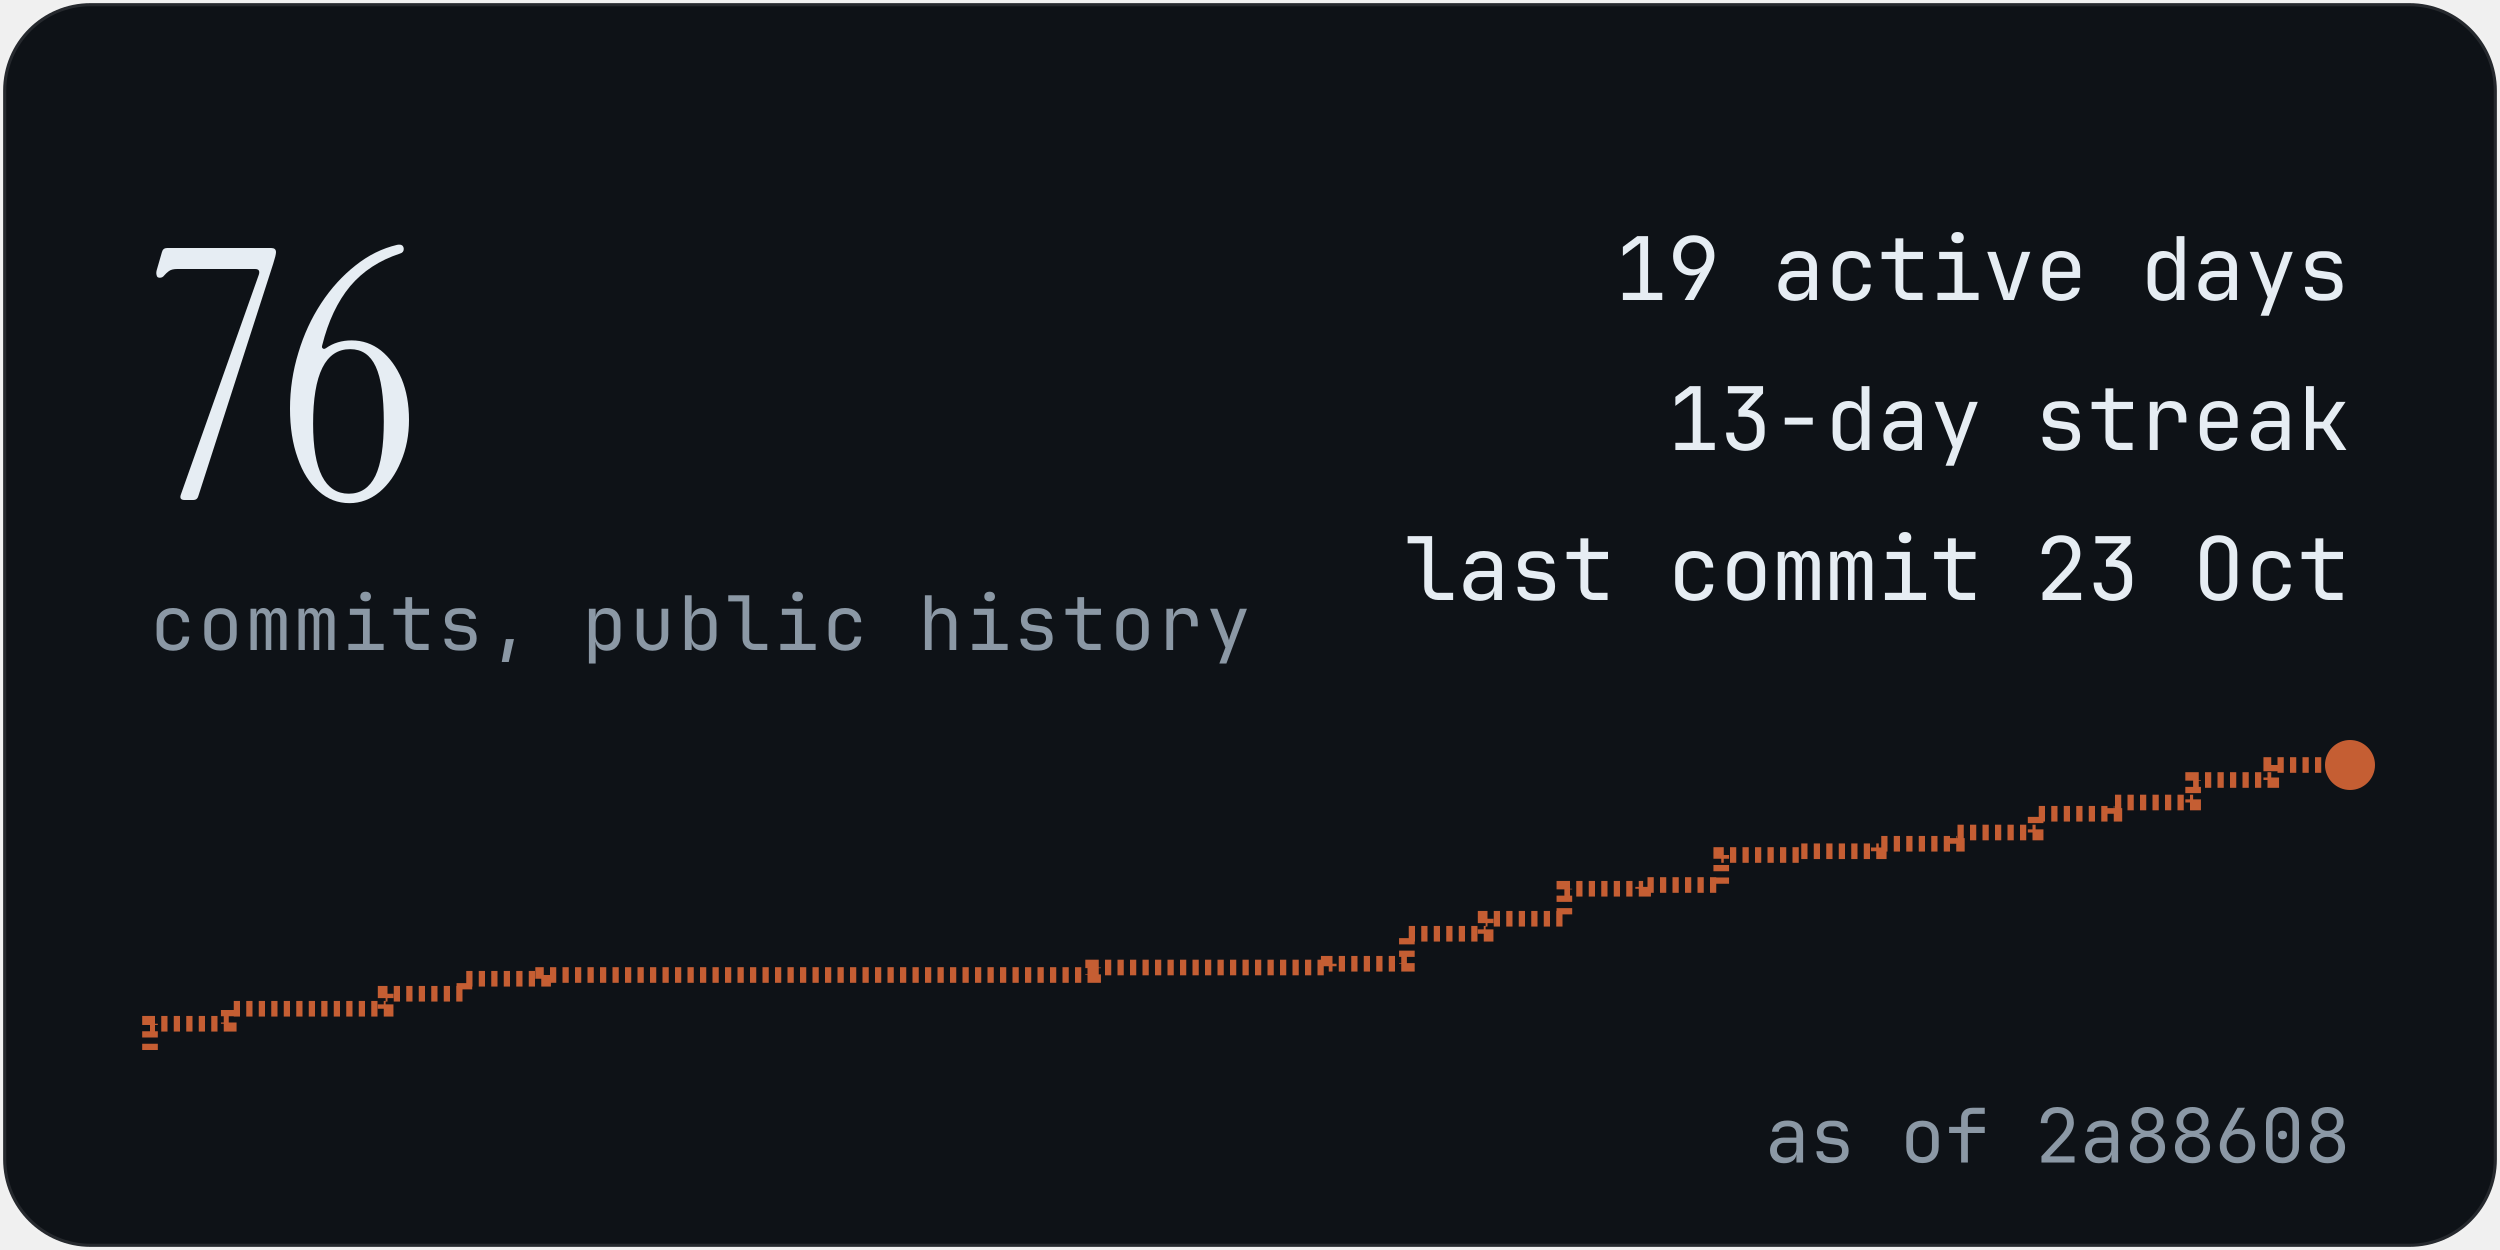
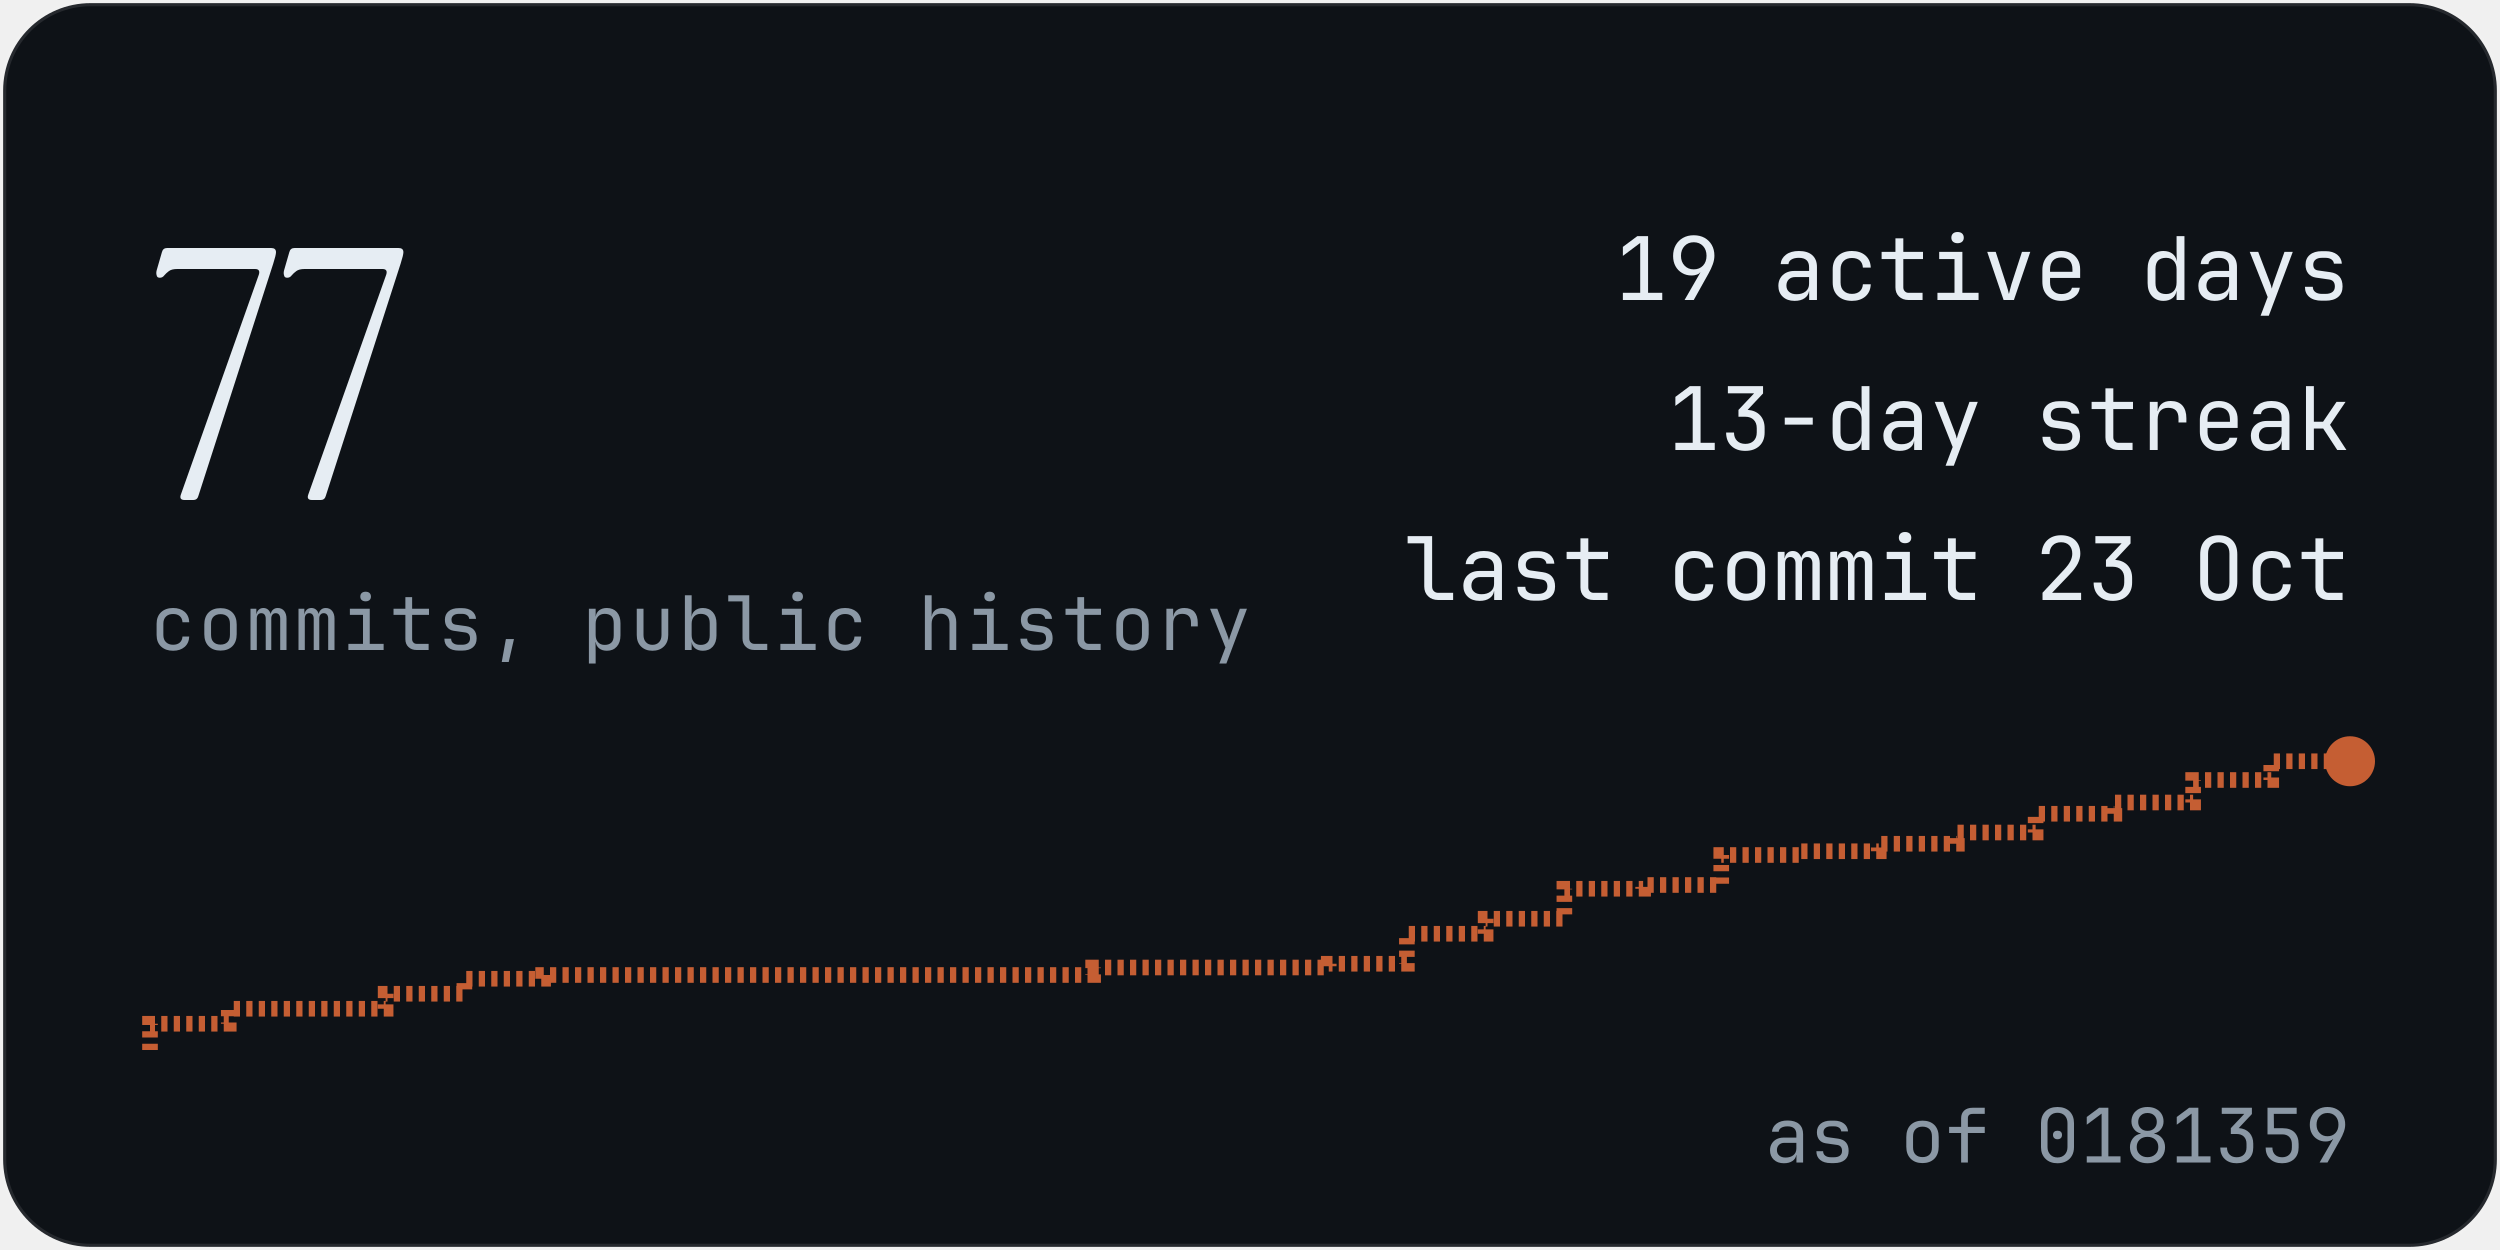
<svg xmlns="http://www.w3.org/2000/svg" viewBox="0 0 400 200" width="400" height="200" role="img" aria-labelledby="cg-title cg-desc">
  <style>.cg-stair{animation:cg-draw 1.6s cubic-bezier(.3,.8,.3,1) both}.cg-bar{transform-box:fill-box;transform-origin:center bottom;animation:cg-rise .4s ease-out both}.cg-flag{animation:cg-fade .4s ease-out 1.6s both}.cg-now-ring{transform-box:fill-box;transform-origin:center;animation:cg-pulse 3.2s ease-out infinite}@keyframes cg-draw{from{stroke-dashoffset:1}to{stroke-dashoffset:0}}@keyframes cg-rise{from{transform:scaleY(0)}to{transform:scaleY(1)}}@keyframes cg-fade{from{opacity:0}to{opacity:1}}@keyframes cg-pulse{from{opacity:.5;transform:scale(1)}to{opacity:0;transform:scale(2.6)}}@media (prefers-reduced-motion:reduce){.cg-stair,.cg-bar,.cg-flag,.cg-now-ring{animation:none}}</style>
  <defs>
    <path id="m44" d="M210 160l 55-306 108 0-70 306-93 0z" />
    <path id="m45" d="M140-290l 0-80 320 0 0 80-320 0z" />
    <path id="m48" d="M300 10q-101 0-160-59-60-58-60-156l 0-320q 0-98 60-157 59-58 160-58 101 0 161 58 59 59 59 157l 0 320q 0 65-27 113-27 49-76 75-50 27-117 27zM300-67q 60 0 97-39 36-38 36-99l 0-320q 0-61-36-100-37-38-97-38-60 0-96 38-37 39-37 100l 0 320q 0 61 37 99 36 39 96 39zM300-310q-27 0-43-15-17-15-17-43 0-27 17-42 16-14 43-14 27 0 44 14 16 15 16 42 0 28-16 43-17 15-44 15z" />
    <path id="m49" d="M90 0l 0-82 198 0 0-570-198 148 0-103 165-123 123 0 0 648 162 0 0 82-450 0z" />
    <path id="m50" d="M86 0l 0-83 243-260q 53-56 75-100 22-44 22-86 0-60-34-96-35-35-94-35-61 0-96 36-36 37-36 99l-90 0q 3-99 63-157 60-58 159-58 101 0 161 57 59 57 59 155 0 52-28 110-29 58-98 130l-197 206 332 0 0 82-441 0z" />
    <path id="m51" d="M289 10q-101 0-160-57-59-56-59-153l 90 0q 0 60 35 95 35 35 95 35 60 0 95-35 35-35 35-95l 0-50q 0-60-35-95-35-35-95-35l-79 0 0-78 179-190-300 0 0-82 402 0 0 84-176 187q 90 7 142 62 52 56 52 147l 0 50q 0 97-59 153-60 57-162 57z" />
-     <path id="m54" d="M301 10q-70 0-123-30-54-29-84-82-30-52-30-121 0-48 18-99 18-50 49-105l 169-303 100 0-180 313 3 2q 13-17 39-26 26-9 57-9 65 0 114 28 48 29 76 79 27 50 27 116 0 70-30 123-30 54-82 84-53 30-123 30zM300-70q 65 0 106-43 40-43 40-112 0-69-40-112-41-43-106-43-65 0-105 43-41 43-41 112 0 69 41 112 40 43 105 43z" />
+     <path id="m53" d="M294 10q-101 0-160-57-59-56-59-153l 90 0q 0 60 35 95 35 35 95 35 60 0 95-35 35-35 35-95l 0-45q 0-60-34-95-34-35-92-35l-199 0 0-355 389 0 0 82-305 0 2 191 118 0q 101 0 156 55 55 56 55 157l 0 45q 0 97-59 153-60 57-162 57z" />
    <path id="m56" d="M300 10q-69 0-122-27-53-27-82-76-30-48-30-111 0-69 40-119 39-50 105-61l 0-3q-57-13-91-58-34-44-34-102 0-57 27-101 27-43 76-68 48-24 111-24 64 0 112 24 48 25 75 68 27 44 27 101 0 58-34 102-34 45-91 58l 0 3q 66 11 106 61 39 50 39 119 0 63-29 111-30 49-82 76-53 27-123 27zM300-422q 56 0 90-33 34-33 34-86 0-53-34-86-34-33-90-33-55 0-89 33-35 33-35 86 0 53 35 86 34 33 89 33zM300-71q 64 0 104-38 40-37 40-97 0-61-40-99-40-37-104-37-64 0-104 37-40 38-40 99 0 60 40 97 40 38 104 38z" />
    <path id="m57" d="M195 0l 180-313-3-2q-10 16-37 25-27 10-59 10-63 0-110-29-48-28-75-78-27-50-27-116 0-71 30-124 30-53 83-83 53-30 122-30 71 0 124 29 53 30 83 82 30 53 30 122 0 48-18 98-18 51-49 106l-169 303-105 0zM300-350q 65 0 106-43 40-43 40-112 0-69-40-112-41-43-106-43-65 0-105 43-41 43-41 112 0 69 41 112 40 43 105 43z" />
    <path id="m79" d="M300 10q-98 0-155-57-57-57-57-163l 0-310q 0-106 57-163 57-57 155-57 98 0 155 57 57 57 57 162l 0 311q 0 106-57 163-57 57-155 57zM300-71q 59 0 91-34 31-33 31-95l 0-330q 0-62-31-96-32-33-91-33-58 0-90 33-32 34-32 96l 0 330q 0 62 32 95 32 34 90 34z" />
    <path id="m97" d="M252 10q-85 0-135-48-50-47-50-124 0-51 23-89 23-38 64-60 41-21 94-21l 170 0 0-43q 0-107-117-107-52 0-84 19-32 19-34 53l-90 0q 5-65 61-108 55-42 147-42 100 0 154 48 53 48 53 134l 0 378-89 0 0-100-2 0q-8 51-51 80-43 30-114 30zM274-66q 66 0 105-32 39-32 39-87l 0-77-160 0q-44 0-71 26-28 27-28 71 0 46 31 72 30 27 84 27z" />
    <path id="m98" d="M332 10q-62 0-102-31-40-30-47-84l-1 0 0 105-90 0 0-730 90 0 0 160-2 125 1 0q 8-53 49-84 40-31 102-31 83 0 132 55 49 55 49 150l 0 161q 0 94-49 149-49 55-132 55zM302-68q 57 0 89-30 32-30 32-97l 0-160q 0-68-32-98-32-29-89-29-55 0-87 35-33 35-33 97l 0 150q 0 62 33 97 32 35 87 35z" />
    <path id="m99" d="M308 10q-100 0-160-56-60-56-60-154l 0-150q 0-98 60-154 60-56 160-56 95 0 154 51 58 51 61 139l-90 0q-3-53-36-82-33-28-89-28-59 0-94 33-36 34-36 96l 0 151q 0 62 36 96 35 34 94 34 56 0 89-29 33-29 36-81l 90 0q-3 88-61 139-59 51-154 51z" />
    <path id="m100" d="M268 10q-82 0-131-55-50-55-50-149l 0-161q 0-95 49-150 49-55 132-55 62 0 103 31 40 31 48 84l 1 0-2-125 0-160 90 0 0 730-90 0 0-105-1 0q-7 54-47 84-40 31-102 31zM298-68q 56 0 88-35 32-35 32-97l 0-150q 0-62-32-97-32-35-88-35-57 0-89 29-32 30-32 98l 0 160q 0 67 32 97 32 30 89 30z" />
    <path id="m101" d="M300 10q-97 0-156-59-60-58-60-161l 0-130q 0-103 60-162 59-58 156-58 65 0 114 26 48 26 75 73 27 47 27 111l 0 98-344 0 0 52q 0 61 35 96 35 36 93 36 50 0 83-20 32-19 39-52l 90 0q-9 69-67 109-58 41-145 41zM172-322l 256 0 0-28q 0-65-33-101-34-35-95-35-61 0-94 35-34 36-34 101l 0 28z" />
    <path id="m102" d="M215 0l 0-393-160 0 0-82 160 0 0-115q 0-65 41-103 41-37 113-37l 161 0 0 82-161 0q-64 0-64 58l 0 115 225 0 0 82-225 0 0 393-90 0z" />
    <path id="m104" d="M92 0l 0-730 90 0 0 285 1 0q 7-55 45-85 38-30 101-30 83 0 132 51 49 51 49 139l 0 370-90 0 0-355q 0-62-31-96-32-33-86-33-56 0-88 35-33 35-33 99l 0 350-90 0z" />
    <path id="m105" d="M85 0l 0-82 195 0 0-386-175 0 0-82 265 0 0 468 185 0 0 82-470 0zM315-649q-33 0-52-17-19-17-19-46 0-30 19-48 19-17 52-17 33 0 52 17 19 18 19 48 0 29-19 46-19 17-52 17z" />
    <path id="m107" d="M97 0l 0-730 90 0 0 407 105 0 154-227 103 0-177 262 187 288-105 0-160-245-107 0 0 245-90 0z" />
    <path id="m108" d="M380 0q-73 0-116-43-44-42-44-112l 0-493-190 0 0-82 280 0 0 575q 0 34 19 53 19 20 51 20l 170 0 0 82-170 0z" />
    <path id="m109" d="M60 0l 0-550 78 0 0 73 2 0q 5-37 30-60 24-23 62-23 36 0 61 21 25 21 36 57l 1 0q 7-36 32-57 24-21 62-21 53 0 85 39 31 40 31 103l 0 418-84 0 0-419q 0-33-16-53-16-19-44-19-27 0-43 19-16 19-16 52l 0 420-74 0 0-419q 0-33-16-53-16-19-43-19-28 0-44 19-16 19-16 52l 0 420-84 0z" />
    <path id="m111" d="M300 8q-99 0-157-58-59-58-59-162l 0-126q 0-105 58-163 58-57 158-57 100 0 158 57 58 58 58 163l 0 126q 0 104-58 162-59 58-158 58zM300-72q 59 0 93-33 33-33 33-97l 0-146q 0-64-33-97-34-33-93-33-58 0-92 33-34 33-34 97l 0 146q 0 64 34 97 34 33 92 33z" />
    <path id="m112" d="M92 180l 0-730 90 0 0 105 1 0q 7-54 47-85 40-30 102-30 83 0 132 54 49 55 49 150l 0 161q 0 95-49 150-49 55-132 55-62 0-102-31-40-31-47-84l-3 0 2 125 0 160-90 0zM302-68q 57 0 89-30 32-30 32-97l 0-160q 0-68-32-98-32-29-89-29-55 0-87 35-33 35-33 97l 0 150q 0 62 33 97 32 35 87 35z" />
    <path id="m114" d="M112 0l 0-550 90 0 0 105 2 0q 7-53 45-84 38-31 102-31 86 0 133 51 46 52 46 147l 0 47-90 0 0-47q 0-120-117-120-59 0-90 34-31 34-31 98l 0 350-90 0z" />
    <path id="m115" d="M278 8q-92 0-142-42-51-41-51-117l 90 0q 0 38 27 59 27 22 76 22l 44 0q 50 0 78-22 27-22 27-62 0-71-65-80l-152-22q-56-8-87-47-31-38-31-101 0-72 50-113 49-41 136-41l 44 0q 80 0 131 39 50 40 54 104l-91 0q-2-29-27-48-26-19-67-19l-44 0q-46 0-72 21-26 21-26 57 0 58 53 66l 142 20q 140 20 140 164 0 77-50 119-51 43-143 43l-44 0z" />
    <path id="m116" d="M355 0q-68 0-109-40-41-39-41-105l 0-323-158 0 0-82 158 0 0-155 90 0 0 155 225 0 0 82-225 0 0 323q 0 28 17 45 16 18 43 18l 160 0 0 82-160 0z" />
    <path id="m117" d="M299 10q-95 0-152-57-57-56-57-153l 0-350 90 0 0 350q 0 60 32 95 32 36 87 36 56 0 89-36 32-35 32-95l 0-350 90 0 0 350q 0 97-58 153-58 57-153 57z" />
    <path id="m118" d="M241 0l-187-550 97 0 120 370q 11 33 19 63 8 31 12 48 5-17 12-48 7-30 17-63l 120-370 95 0-187 550-118 0z" />
    <path id="m121" d="M178 180l 81-214-205-516 97 0 130 340q 8 20 15 42 7 22 10 38 3-16 10-38 7-22 14-42l 121-340 95 0-274 730-94 0z" />
-     <path id="d54" d="M206 9q-50 0-88-34-39-34-60-95-22-61-22-141 0-82 24-160 23-77 65-141 42-64 98-108 55-44 119-59 10-2 15 2 4 4 4 10 0 10-11 13-88 29-142 93-54 65-80 169-2 7 2 9 3 3 9-1 31-22 73-22 47 0 84 29 37 30 59 81 21 51 21 117 0 65-23 119-23 55-61 87-39 32-86 32zM204-18q 51 0 76-51 24-50 24-155 0-107-23-157-23-50-73-50-106 0-106 213 0 200 102 200z" />
    <path id="d55" d="M99 0q-16 0-11-15l 223-629q 5-16-11-16l-222 0q-16 0-24 6-8 6-13 12-5 7-13 7-8 0-9-7-2-6 0-14l 15-52q 3-12 15-12l 297 0q 14 0 14 12 0 8-8 33l-214 664q-3 11-14 11l-25 0z" />
  </defs>
  <rect x="0.5" y="0.5" width="399" height="199" rx="14" fill="#0E1217" stroke="#FFFFFF" stroke-width="1" stroke-opacity="0.1" />
-   <g class="cg-text-group" data-name="commit-total" data-font="display" data-size="56" fill="#E6EDF3" data-bbox="25 39.1 40.5 41.4">
-     <g class="cg-run" data-bbox="25 39.1 40.5 41.4" transform="translate(24 80)scale(0.056)">
+   <g class="cg-text-group" data-name="commit-total" data-font="display" data-size="56" fill="#E6EDF3" data-bbox="25 39.7 39.6 40.3">
+     <g class="cg-run" data-bbox="25 39.7 39.6 40.3" transform="translate(24 80)scale(0.056)">
      <g fill="#E6EDF3">
        <use href="#d55" />
-         <use href="#d54" x="364" />
+         <use href="#d55" x="364" />
      </g>
    </g>
  </g>
  <g class="cg-text-group" data-name="commit-caption" data-font="mono" data-size="12" fill="#8B98A5" data-bbox="25.1 94.7 174.5 11.5">
    <g class="cg-run" data-bbox="25.1 94.7 174.5 11.5" transform="translate(24 104)scale(0.012)">
      <g fill="#8B98A5">
        <use href="#m99" />
        <use href="#m111" x="640" />
        <use href="#m109" x="1280" />
        <use href="#m109" x="1920" />
        <use href="#m105" x="2560" />
        <use href="#m116" x="3200" />
        <use href="#m115" x="3840" />
        <use href="#m44" x="4480" />
        <use href="#m112" x="5760" />
        <use href="#m117" x="6400" />
        <use href="#m98" x="7040" />
        <use href="#m108" x="7680" />
        <use href="#m105" x="8320" />
        <use href="#m99" x="8960" />
        <use href="#m104" x="10240" />
        <use href="#m105" x="10880" />
        <use href="#m115" x="11520" />
        <use href="#m116" x="12160" />
        <use href="#m111" x="12800" />
        <use href="#m114" x="13440" />
        <use href="#m121" x="14080" />
      </g>
    </g>
  </g>
  <g class="cg-text-group" data-name="stats" data-font="mono" data-size="14" fill="#E6EDF3" data-bbox="225.2 37.1 150.2 59">
    <g class="cg-run" data-bbox="259.7 37.1 115.2 13.4" transform="translate(258.4 48)scale(0.014)">
      <g fill="#E6EDF3">
        <use href="#m49" />
        <use href="#m57" x="600" />
        <use href="#m97" x="1800" />
        <use href="#m99" x="2400" />
        <use href="#m116" x="3000" />
        <use href="#m105" x="3600" />
        <use href="#m118" x="4200" />
        <use href="#m101" x="4800" />
        <use href="#m100" x="6000" />
        <use href="#m97" x="6600" />
        <use href="#m121" x="7200" />
        <use href="#m115" x="7800" />
      </g>
    </g>
    <g class="cg-run" data-bbox="268.1 61.8 107.4 12.7" transform="translate(266.8 72)scale(0.014)">
      <g fill="#E6EDF3">
        <use href="#m49" />
        <use href="#m51" x="600" />
        <use href="#m45" x="1200" />
        <use href="#m100" x="1800" />
        <use href="#m97" x="2400" />
        <use href="#m121" x="3000" />
        <use href="#m115" x="4200" />
        <use href="#m116" x="4800" />
        <use href="#m114" x="5400" />
        <use href="#m101" x="6000" />
        <use href="#m97" x="6600" />
        <use href="#m107" x="7200" />
      </g>
    </g>
    <g class="cg-run" data-bbox="225.2 85.1 149.7 11" transform="translate(224.8 96)scale(0.014)">
      <g fill="#E6EDF3">
        <use href="#m108" />
        <use href="#m97" x="600" />
        <use href="#m115" x="1200" />
        <use href="#m116" x="1800" />
        <use href="#m99" x="3000" />
        <use href="#m111" x="3600" />
        <use href="#m109" x="4200" />
        <use href="#m109" x="4800" />
        <use href="#m105" x="5400" />
        <use href="#m116" x="6000" />
        <use href="#m50" x="7200" />
        <use href="#m51" x="7800" />
        <use href="#m79" x="9000" />
        <use href="#m99" x="9600" />
        <use href="#m116" x="10200" />
      </g>
    </g>
  </g>
-   <path d="M24 168L24 168L24 163.8L36.6 163.8L36.6 163.8L36.6 161.4L49.1 161.4L61.7 161.4L61.7 161.4L61.7 159L74.3 159L74.3 159L74.3 156.6L86.9 156.6L86.9 156.6L86.9 156L99.4 156L112 156L124.6 156L137.1 156L149.7 156L162.3 156L174.9 156L174.9 156L174.9 154.8L187.4 154.8L200 154.8L212.6 154.8L212.6 154.8L212.6 154.2L225.1 154.2L225.1 154.2L225.1 149.4L237.7 149.4L237.7 149.4L237.7 147L250.3 147L250.3 147L250.3 142.2L262.9 142.2L262.9 142.2L262.9 141.6L275.4 141.6L275.4 141.6L275.4 136.8L288 136.8L288 136.8L288 136.2L300.6 136.2L300.6 136.2L300.6 135L313.1 135L313.1 135L313.1 133.2L325.7 133.2L325.7 133.2L325.7 130.2L338.3 130.2L338.3 130.2L338.3 128.4L350.9 128.4L350.9 128.4L350.9 124.8L363.4 124.8L363.4 124.8L363.4 122.4L376 122.4" fill="none" stroke="#C55E33" stroke-width="2.5" class="cg-stair" pathLength="1" stroke-dasharray="1" stroke-dashoffset="0" />
-   <circle class="dm dm-now-dot" cx="376" cy="122.4" r="3.5" fill="#C55E33" stroke="#C55E33" stroke-width="1" />
+   <path d="M24 168L24 168L24 163.8L36.6 163.8L36.6 163.8L36.6 161.4L49.1 161.4L61.7 161.4L61.7 161.4L61.7 159L74.3 159L74.3 159L74.3 156.6L86.9 156.6L86.9 156.6L86.9 156L99.4 156L112 156L124.6 156L137.1 156L149.7 156L162.3 156L174.9 156L174.9 156L174.9 154.8L187.4 154.8L200 154.8L212.6 154.8L212.6 154.8L212.6 154.2L225.1 154.2L225.1 154.2L225.1 149.4L237.7 149.4L237.7 149.4L237.7 147L250.3 147L250.3 147L250.3 142.2L262.9 142.2L262.9 142.2L262.9 141.6L275.4 141.6L275.4 141.6L275.4 136.8L288 136.8L288 136.8L288 136.2L300.6 136.2L300.6 136.2L300.6 135L313.1 135L313.1 135L313.1 133.2L325.7 133.2L325.7 133.2L325.7 130.2L338.3 130.2L338.3 130.2L338.3 128.4L350.9 128.4L350.9 128.4L350.9 124.8L363.4 124.8L363.4 124.8L363.4 121.8L376 121.8" fill="none" stroke="#C55E33" stroke-width="2.5" class="cg-stair" pathLength="1" stroke-dasharray="1" stroke-dashoffset="0" />
+   <circle class="dm dm-now-dot" cx="376" cy="121.8" r="3.5" fill="#C55E33" stroke="#C55E33" stroke-width="1" />
  <g class="cg-text-group" data-name="stamp" data-font="mono" data-size="12" fill="#8B98A5" data-bbox="283.2 177.1 92 9">
    <g class="cg-run" data-bbox="283.2 177.1 92 9" transform="translate(282.4 186)scale(0.012)">
      <g fill="#8B98A5">
        <use href="#m97" />
        <use href="#m115" x="600" />
        <use href="#m111" x="1800" />
        <use href="#m102" x="2400" />
-         <use href="#m50" x="3600" />
-         <use href="#m97" x="4200" />
+         <use href="#m48" x="3600" />
+         <use href="#m49" x="4200" />
        <use href="#m56" x="4800" />
-         <use href="#m56" x="5400" />
-         <use href="#m54" x="6000" />
-         <use href="#m48" x="6600" />
-         <use href="#m56" x="7200" />
+         <use href="#m49" x="5400" />
+         <use href="#m51" x="6000" />
+         <use href="#m53" x="6600" />
+         <use href="#m57" x="7200" />
      </g>
    </g>
  </g>
</svg>
